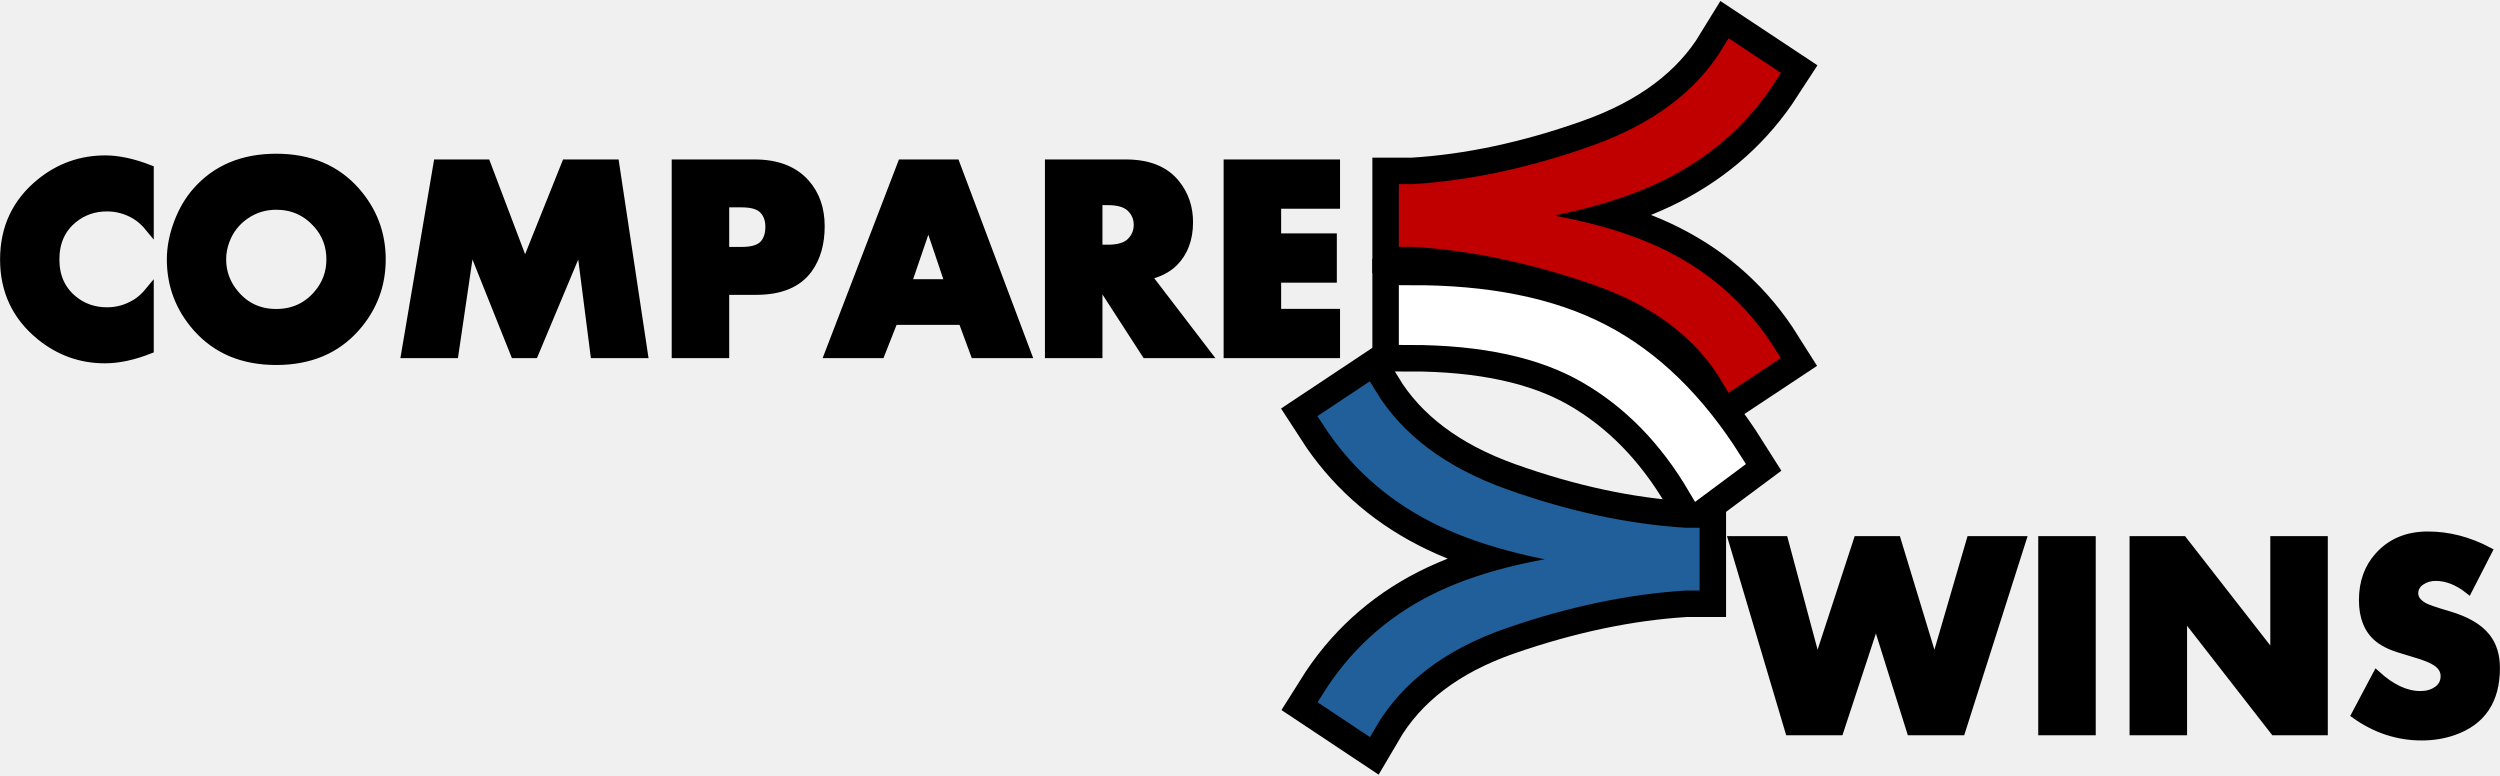
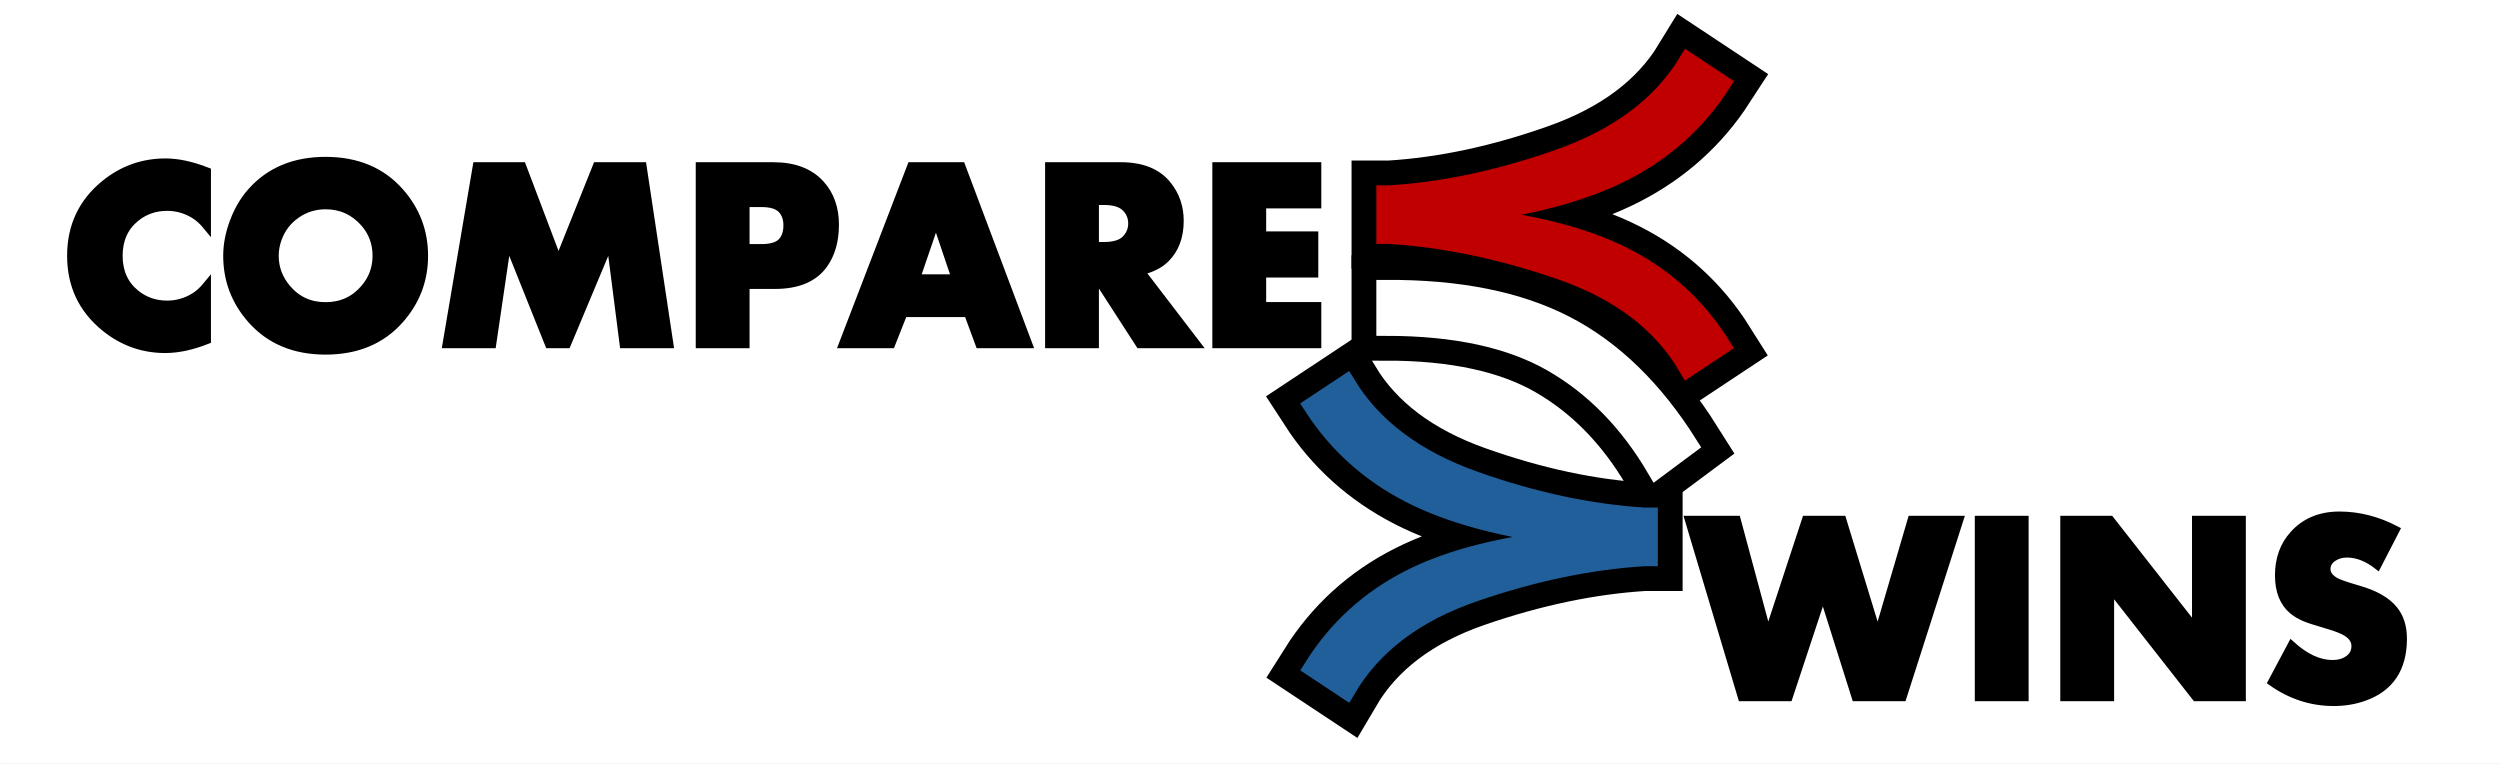
- <svg xmlns="http://www.w3.org/2000/svg" width="2164" height="671" xml:space="preserve" overflow="hidden">
-   <g transform="translate(-2179 -14)">
-     <path d="M4025.79 481.502 4068.69 481.502 4147.61 582.749 4147.61 481.502 4190.51 481.502 4190.51 647.013 4147.61 647.013 4068.69 545.645 4068.69 647.013 4025.79 647.013ZM3946.73 481.502 3989.63 481.502 3989.63 647.013 3946.73 647.013ZM3678.5 481.502 3723.34 481.502 3751.98 588.448 3786.91 481.502 3820.99 481.502 3853.5 588.448 3884.68 481.502 3929.39 481.502 3876.7 647.013 3832.95 647.013 3802.86 551.101 3771.32 647.013 3727.69 647.013ZM4280.52 477.5C4298.33 477.5 4315.77 481.986 4332.85 490.959L4315.69 524.425C4306.32 517.069 4296.87 513.391 4287.34 513.391 4282.73 513.391 4278.62 514.568 4274.98 516.921 4270.86 519.599 4268.8 523.169 4268.8 527.631 4268.8 532.011 4271.5 535.784 4276.91 538.947 4279.33 540.409 4286.6 542.924 4298.7 546.494 4313.88 550.945 4324.69 557.258 4331.15 565.432 4336.72 572.392 4339.5 581.334 4339.5 592.259 4339.5 620.26 4327.25 638.51 4302.76 647.008 4294.22 650.003 4285.04 651.5 4275.21 651.5 4254.58 651.5 4235.45 645.235 4217.8 632.705L4236.17 598.027C4249.09 609.748 4261.72 615.609 4274.08 615.609 4279.65 615.609 4284.37 614.302 4288.25 611.689 4292.77 608.75 4295.03 604.585 4295.03 599.196 4295.03 594.296 4292.52 590.214 4287.52 586.947 4283.81 584.497 4277.55 582.006 4268.76 579.475 4258.1 576.326 4251.4 574.146 4248.66 572.935 4244.3 571.078 4240.59 568.898 4237.52 566.395 4228.73 559.128 4224.33 548.148 4224.33 533.453 4224.33 518.112 4228.88 505.395 4237.98 495.304 4248.62 483.434 4262.8 477.5 4280.52 477.5Z" stroke="#000000" stroke-width="6.875" stroke-miterlimit="8" fill-rule="evenodd" />
-     <path d="M3678.2 60 3708 79.742C3685.74 114.098 3655.99 140.847 3618.74 159.991 3581.5 179.134 3532.14 192.381 3470.66 199.731L3470.66 202.551C3531.97 208.533 3581.28 220.968 3618.61 239.855 3655.94 258.743 3685.74 285.877 3708 321.258L3678.2 341C3654.23 300.149 3614.85 270.28 3560.05 251.393 3505.25 232.506 3452.6 221.524 3402.08 218.447L3399 218.447 3399 182.553 3402.08 182.553C3452.6 179.476 3505.17 168.238 3559.79 148.838 3614.42 129.438 3653.89 99.825 3678.2 60Z" stroke="#000000" stroke-width="64.167" stroke-miterlimit="8" fill-rule="evenodd" />
-     <path d="M3399 270.008C3465.97 269.665 3521.2 280.759 3564.7 303.289 3608.21 325.819 3645.97 362.527 3678 413.412L3648.97 435C3623.62 391.824 3591.59 359.1 3552.89 336.827 3514.18 314.554 3462.88 303.417 3399 303.417Z" stroke="#000000" stroke-width="64.167" stroke-miterlimit="8" fill-rule="evenodd" />
-     <path d="M3678.2 60 3708 79.742C3685.74 114.098 3655.99 140.847 3618.74 159.991 3581.5 179.134 3532.14 192.381 3470.66 199.731L3470.66 202.551C3531.97 208.533 3581.28 220.968 3618.61 239.855 3655.94 258.743 3685.74 285.877 3708 321.258L3678.2 341C3654.23 300.149 3614.85 270.28 3560.05 251.393 3505.25 232.506 3452.6 221.524 3402.08 218.447L3399 218.447 3399 182.553 3402.08 182.553C3452.6 179.476 3505.17 168.238 3559.79 148.838 3614.42 129.438 3653.89 99.825 3678.2 60Z" stroke="#C00000" stroke-width="18.333" stroke-miterlimit="8" fill="#C00000" fill-rule="evenodd" />
-     <path d="M3361.8 357C3386.11 396.967 3425.58 426.685 3480.21 446.154 3534.83 465.623 3587.4 476.902 3637.92 479.989L3641 479.989 3641 516.011 3637.92 516.011C3587.4 519.099 3534.75 530.119 3479.95 549.074 3425.15 568.029 3385.77 598.004 3361.8 639L3332 619.188C3354.26 583.681 3384.06 556.45 3421.39 537.495 3458.72 518.541 3508.03 506.062 3569.34 500.059L3569.34 497.228C3507.86 489.852 3458.5 476.558 3421.26 457.347 3384.01 438.135 3354.26 411.29 3332 376.812Z" stroke="#000000" stroke-width="64.167" stroke-miterlimit="8" fill-rule="evenodd" />
-     <path d="M3361.8 357C3386.11 396.967 3425.58 426.685 3480.21 446.154 3534.83 465.623 3587.4 476.902 3637.92 479.989L3641 479.989 3641 516.011 3637.92 516.011C3587.4 519.099 3534.75 530.119 3479.95 549.074 3425.15 568.029 3385.77 598.004 3361.8 639L3332 619.188C3354.26 583.681 3384.06 556.45 3421.39 537.495 3458.72 518.541 3508.03 506.062 3569.34 500.059L3569.34 497.228C3507.86 489.852 3458.5 476.558 3421.26 457.347 3384.01 438.135 3354.26 411.29 3332 376.812Z" stroke="#215F9A" stroke-width="18.333" stroke-miterlimit="8" fill="#215F9A" fill-rule="evenodd" />
-     <path d="M3399 270.008C3465.97 269.665 3521.2 280.759 3564.7 303.289 3608.21 325.819 3645.97 362.527 3678 413.412L3648.97 435C3623.62 391.824 3591.59 359.1 3552.89 336.827 3514.18 314.554 3462.88 303.417 3399 303.417Z" stroke="#FFFFFF" stroke-width="18.333" stroke-miterlimit="8" fill="#FFFFFF" fill-rule="evenodd" />
-     <path d="M2982.58 206.506 2964.58 259.124 3000.35 259.124ZM2418.09 192.111C2408.23 192.111 2399.31 194.88 2391.31 200.419 2383.32 205.957 2377.62 213.335 2374.23 222.552 2372.29 227.808 2371.32 233.144 2371.32 238.561 2371.32 249.718 2375.04 259.703 2382.47 268.516 2391.68 279.431 2403.55 284.889 2418.09 284.889 2432.62 284.889 2444.54 279.472 2453.83 268.639 2461.25 259.987 2464.97 249.961 2464.97 238.561 2464.97 226.918 2461.25 216.852 2453.83 208.362 2444.29 197.528 2432.38 192.111 2418.09 192.111ZM2806.76 190.055 2806.76 231.182 2821.06 231.182C2830.35 231.182 2836.74 229.16 2840.21 225.117 2843.36 221.477 2844.94 216.543 2844.94 210.316 2844.94 204.168 2843.14 199.255 2839.55 195.575 2835.95 191.895 2829.83 190.055 2821.18 190.055ZM3129.84 188.12 3129.84 229.246 3137.84 229.246C3146.9 229.246 3153.41 227.357 3157.37 223.578 3161.65 219.477 3163.79 214.492 3163.79 208.622 3163.79 202.753 3161.65 197.808 3157.37 193.788 3153.32 190.009 3146.82 188.12 3137.84 188.12ZM3241.61 155.46 3335.5 155.46 3335.5 191.264 3284.51 191.264 3284.51 219.449 3332.72 219.449 3332.72 255.253 3284.51 255.253 3284.51 284.768 3335.5 284.768 3335.5 320.573 3241.61 320.573ZM3086.94 155.46 3153.64 155.46C3173.14 155.46 3187.56 161.306 3196.9 172.999 3204.48 182.434 3208.26 193.522 3208.26 206.264 3208.26 220.86 3203.91 232.513 3195.21 241.222 3189.65 246.786 3182 250.657 3172.25 252.834L3224.09 320.573 3170.8 320.573 3129.84 257.189 3129.84 320.573 3086.94 320.573ZM2959.5 155.46 3006.27 155.46 3068.38 320.573 3022.58 320.573 3011.95 291.784 2952.74 291.784 2941.38 320.573 2896.07 320.573ZM2763.86 155.46 2832.13 155.46C2851.55 155.46 2866.29 161.139 2876.36 172.496 2885.06 182.244 2889.41 194.689 2889.41 209.832 2889.41 224.734 2885.9 237.059 2878.89 246.807 2869.79 259.454 2854.69 265.777 2833.58 265.777L2806.76 265.777 2806.76 320.573 2763.86 320.573ZM2557.68 155.46 2600.09 155.46 2633.44 243.52 2668.72 155.46 2711.5 155.46 2736.39 320.573 2693.49 320.573 2681.3 225.497 2641.47 320.573 2624.45 320.573 2586.42 225.497 2572.42 320.573 2529.64 320.573ZM2270.1 151.952C2281.54 151.952 2294.39 154.734 2308.65 160.298L2308.65 211.707C2304.62 206.755 2300.5 203.021 2296.31 200.503 2288.64 195.876 2280.41 193.563 2271.62 193.563 2260.49 193.563 2250.81 196.918 2242.58 203.629 2232.17 212.119 2226.97 223.763 2226.97 238.561 2226.97 253.278 2232.17 264.881 2242.58 273.371 2250.81 280.082 2260.49 283.438 2271.62 283.438 2280.41 283.438 2288.64 281.124 2296.31 276.497 2300.42 274.062 2304.54 270.327 2308.65 265.293L2308.65 316.702C2294.63 322.266 2281.66 325.049 2269.74 325.049 2248.96 325.049 2230.35 318.396 2213.92 305.09 2192.97 288.074 2182.5 265.898 2182.5 238.561 2182.5 211.142 2192.97 188.926 2213.92 171.91 2230.35 158.605 2249.08 151.952 2270.1 151.952ZM2418.09 150.5C2447.09 150.5 2470.09 160.137 2487.08 179.41 2501.99 196.345 2509.44 216.062 2509.44 238.561 2509.44 260.979 2501.99 280.655 2487.08 297.59 2470.09 316.864 2447.09 326.5 2418.09 326.5 2389.17 326.5 2366.21 316.864 2349.21 297.59 2334.31 280.655 2326.86 260.979 2326.86 238.561 2326.86 228.319 2328.87 217.816 2332.9 207.05 2336.93 196.284 2342.32 187.071 2349.09 179.41 2366.09 160.137 2389.09 150.5 2418.09 150.5Z" stroke="#000000" stroke-width="6.875" stroke-miterlimit="8" fill-rule="evenodd" />
+ <svg xmlns="http://www.w3.org/2000/svg" width="2312" height="706" xml:space="preserve" overflow="hidden">
+   <g transform="translate(-1119 -483)">
+     <rect x="1122.5" y="486.5" width="2305" height="699" stroke="#FFFFFF" stroke-width="6.875" stroke-miterlimit="8" fill="#FFFFFF" />
+     <path d="M3027.79 963.478 3070.69 963.478 3149.61 1064.14 3149.61 963.478 3192.51 963.478 3192.51 1128.04 3149.61 1128.04 3070.69 1027.25 3070.69 1128.04 3027.79 1128.04ZM2948.73 963.478 2991.63 963.478 2991.63 1128.04 2948.73 1128.04ZM2680.5 963.478 2725.34 963.478 2753.98 1069.81 2788.91 963.478 2822.99 963.478 2855.5 1069.81 2886.68 963.478 2931.39 963.478 2878.7 1128.04 2834.95 1128.04 2804.86 1032.68 2773.32 1128.04 2729.69 1128.04ZM3282.52 959.5C3300.33 959.5 3317.77 963.961 3334.85 972.882L3317.69 1006.16C3308.32 998.842 3298.87 995.185 3289.34 995.185 3284.73 995.185 3280.62 996.355 3276.98 998.694 3272.86 1001.36 3270.8 1004.91 3270.8 1009.34 3270.8 1013.7 3273.5 1017.45 3278.91 1020.59 3281.33 1022.05 3288.6 1024.55 3300.7 1028.1 3315.88 1032.52 3326.69 1038.8 3333.15 1046.93 3338.72 1053.85 3341.5 1062.74 3341.5 1073.6 3341.5 1101.44 3329.25 1119.58 3304.76 1128.03 3296.22 1131.01 3287.04 1132.5 3277.21 1132.5 3256.58 1132.5 3237.45 1126.27 3219.8 1113.81L3238.17 1079.33C3251.09 1090.99 3263.72 1096.82 3276.08 1096.82 3281.65 1096.82 3286.37 1095.52 3290.25 1092.92 3294.77 1090 3297.03 1085.86 3297.03 1080.5 3297.03 1075.63 3294.52 1071.57 3289.52 1068.32 3285.81 1065.88 3279.55 1063.41 3270.76 1060.89 3260.1 1057.76 3253.4 1055.59 3250.66 1054.39 3246.3 1052.54 3242.59 1050.37 3239.52 1047.88 3230.73 1040.66 3226.33 1029.74 3226.33 1015.13 3226.33 999.879 3230.88 987.235 3239.98 977.201 3250.62 965.4 3264.8 959.5 3282.52 959.5Z" stroke="#000000" stroke-width="6.875" stroke-miterlimit="8" fill-rule="evenodd" />
+     <path d="M2680.2 541 2710 560.742C2687.74 595.098 2657.99 621.847 2620.74 640.991 2583.5 660.134 2534.14 673.381 2472.66 680.731L2472.66 683.551C2533.97 689.533 2583.28 701.968 2620.61 720.855 2657.94 739.742 2687.74 766.877 2710 802.258L2680.2 822C2656.23 781.149 2616.85 751.28 2562.05 732.393 2507.25 713.505 2454.6 702.524 2404.08 699.447L2401 699.447 2401 663.553 2404.08 663.553C2454.6 660.476 2507.17 649.238 2561.79 629.838 2616.42 610.438 2655.89 580.825 2680.2 541Z" stroke="#000000" stroke-width="64.167" stroke-miterlimit="8" fill-rule="evenodd" />
+     <path d="M2401 751.008C2467.97 750.666 2523.2 761.759 2566.7 784.289 2610.21 806.819 2647.97 843.527 2680 894.412L2650.97 916C2625.62 872.824 2593.59 840.1 2554.89 817.827 2516.18 795.554 2464.88 784.418 2401 784.418Z" stroke="#000000" stroke-width="64.167" stroke-miterlimit="8" fill-rule="evenodd" />
+     <path d="M2680.2 541 2710 560.742C2687.74 595.098 2657.99 621.847 2620.74 640.991 2583.5 660.134 2534.14 673.381 2472.66 680.731L2472.66 683.551C2533.97 689.533 2583.28 701.968 2620.61 720.855 2657.94 739.742 2687.74 766.877 2710 802.258L2680.2 822C2656.23 781.149 2616.85 751.28 2562.05 732.393 2507.25 713.505 2454.6 702.524 2404.08 699.447L2401 699.447 2401 663.553 2404.08 663.553C2454.6 660.476 2507.17 649.238 2561.79 629.838 2616.42 610.438 2655.89 580.825 2680.2 541Z" stroke="#C00000" stroke-width="18.333" stroke-miterlimit="8" fill="#C00000" fill-rule="evenodd" />
+     <path d="M2363.8 839C2388.11 878.825 2427.58 908.438 2482.21 927.838 2536.83 947.238 2589.4 958.476 2639.92 961.553L2643 961.553 2643 997.447 2639.92 997.447C2589.4 1000.52 2536.75 1011.51 2481.95 1030.39 2427.15 1049.28 2387.77 1079.15 2363.8 1120L2334 1100.26C2356.26 1064.88 2386.06 1037.74 2423.39 1018.86 2460.72 999.968 2510.03 987.533 2571.34 981.551L2571.34 978.731C2509.86 971.381 2460.5 958.134 2423.26 938.991 2386.01 919.847 2356.26 893.098 2334 858.742Z" stroke="#000000" stroke-width="64.167" stroke-miterlimit="8" fill-rule="evenodd" />
+     <path d="M2363.8 839C2388.11 878.825 2427.58 908.438 2482.21 927.838 2536.83 947.238 2589.4 958.476 2639.92 961.553L2643 961.553 2643 997.447 2639.92 997.447C2589.4 1000.52 2536.75 1011.51 2481.95 1030.39 2427.15 1049.28 2387.77 1079.15 2363.8 1120L2334 1100.26C2356.26 1064.88 2386.06 1037.74 2423.39 1018.86 2460.72 999.968 2510.03 987.533 2571.34 981.551L2571.34 978.731C2509.86 971.381 2460.5 958.134 2423.26 938.991 2386.01 919.847 2356.26 893.098 2334 858.742Z" stroke="#215F9A" stroke-width="18.333" stroke-miterlimit="8" fill="#215F9A" fill-rule="evenodd" />
+     <path d="M2401 751.008C2467.97 750.666 2523.2 761.759 2566.7 784.289 2610.21 806.819 2647.97 843.527 2680 894.412L2650.97 916C2625.62 872.824 2593.59 840.1 2554.89 817.827 2516.18 795.554 2464.88 784.418 2401 784.418Z" stroke="#FFFFFF" stroke-width="18.333" stroke-miterlimit="8" fill="#FFFFFF" fill-rule="evenodd" />
+     <path d="M1984.58 687.506 1966.58 740.124 2002.35 740.124ZM1420.09 673.111C1410.23 673.111 1401.31 675.88 1393.31 681.419 1385.32 686.957 1379.62 694.335 1376.23 703.552 1374.29 708.808 1373.32 714.144 1373.32 719.561 1373.32 730.718 1377.04 740.703 1384.47 749.516 1393.68 760.431 1405.55 765.889 1420.09 765.889 1434.62 765.889 1446.54 760.472 1455.83 749.639 1463.26 740.987 1466.97 730.961 1466.97 719.561 1466.97 707.918 1463.26 697.852 1455.83 689.362 1446.29 678.528 1434.38 673.111 1420.09 673.111ZM1808.76 671.055 1808.76 712.182 1823.06 712.182C1832.35 712.182 1838.74 710.16 1842.21 706.117 1845.36 702.477 1846.94 697.543 1846.94 691.316 1846.94 685.168 1845.14 680.255 1841.55 676.574 1837.95 672.895 1831.83 671.055 1823.18 671.055ZM2131.84 669.119 2131.84 710.246 2139.84 710.246C2148.9 710.246 2155.41 708.357 2159.37 704.578 2163.65 700.477 2165.79 695.492 2165.79 689.622 2165.79 683.753 2163.65 678.808 2159.37 674.787 2155.32 671.009 2148.82 669.119 2139.84 669.119ZM2243.61 636.46 2337.5 636.46 2337.5 672.264 2286.51 672.264 2286.51 700.448 2334.72 700.448 2334.72 736.253 2286.51 736.253 2286.51 765.768 2337.5 765.768 2337.5 801.573 2243.61 801.573ZM2088.94 636.46 2155.64 636.46C2175.14 636.46 2189.56 642.306 2198.9 653.999 2206.48 663.434 2210.26 674.522 2210.26 687.264 2210.26 701.86 2205.91 713.513 2197.21 722.222 2191.65 727.786 2184 731.657 2174.25 733.834L2226.09 801.573 2172.8 801.573 2131.84 738.189 2131.84 801.573 2088.94 801.573ZM1961.5 636.46 2008.27 636.46 2070.38 801.573 2024.58 801.573 2013.95 772.784 1954.74 772.784 1943.38 801.573 1898.07 801.573ZM1765.86 636.46 1834.13 636.46C1853.55 636.46 1868.29 642.138 1878.36 653.496 1887.06 663.244 1891.41 675.689 1891.41 690.832 1891.41 705.734 1887.9 718.059 1880.89 727.807 1871.79 740.454 1856.69 746.777 1835.58 746.777L1808.76 746.777 1808.76 801.573 1765.86 801.573ZM1559.68 636.46 1602.09 636.46 1635.44 724.52 1670.72 636.46 1713.5 636.46 1738.39 801.573 1695.49 801.573 1683.3 706.497 1643.47 801.573 1626.45 801.573 1588.42 706.497 1574.42 801.573 1531.64 801.573ZM1272.1 632.952C1283.54 632.952 1296.39 635.734 1310.65 641.298L1310.65 692.707C1306.62 687.755 1302.5 684.02 1298.31 681.503 1290.64 676.876 1282.41 674.563 1273.62 674.563 1262.49 674.563 1252.81 677.918 1244.58 684.629 1234.17 693.119 1228.97 704.763 1228.97 719.561 1228.97 734.277 1234.17 745.881 1244.58 754.371 1252.81 761.082 1262.49 764.438 1273.62 764.438 1282.41 764.438 1290.64 762.124 1298.31 757.497 1302.42 755.062 1306.54 751.327 1310.65 746.293L1310.65 797.702C1296.63 803.266 1283.66 806.049 1271.74 806.049 1250.96 806.049 1232.35 799.396 1215.92 786.09 1194.97 769.074 1184.5 746.898 1184.5 719.561 1184.5 692.142 1194.97 669.926 1215.92 652.91 1232.35 639.604 1251.08 632.952 1272.1 632.952ZM1420.09 631.5C1449.09 631.5 1472.09 641.137 1489.08 660.41 1503.99 677.345 1511.44 697.062 1511.44 719.561 1511.44 741.979 1503.99 761.655 1489.08 778.59 1472.09 797.863 1449.09 807.5 1420.09 807.5 1391.17 807.5 1368.21 797.863 1351.21 778.59 1336.31 761.655 1328.86 741.979 1328.86 719.561 1328.86 709.319 1330.87 698.816 1334.9 688.05 1338.93 677.284 1344.32 668.071 1351.09 660.41 1368.09 641.137 1391.09 631.5 1420.09 631.5Z" stroke="#000000" stroke-width="6.875" stroke-miterlimit="8" fill-rule="evenodd" />
  </g>
</svg>
